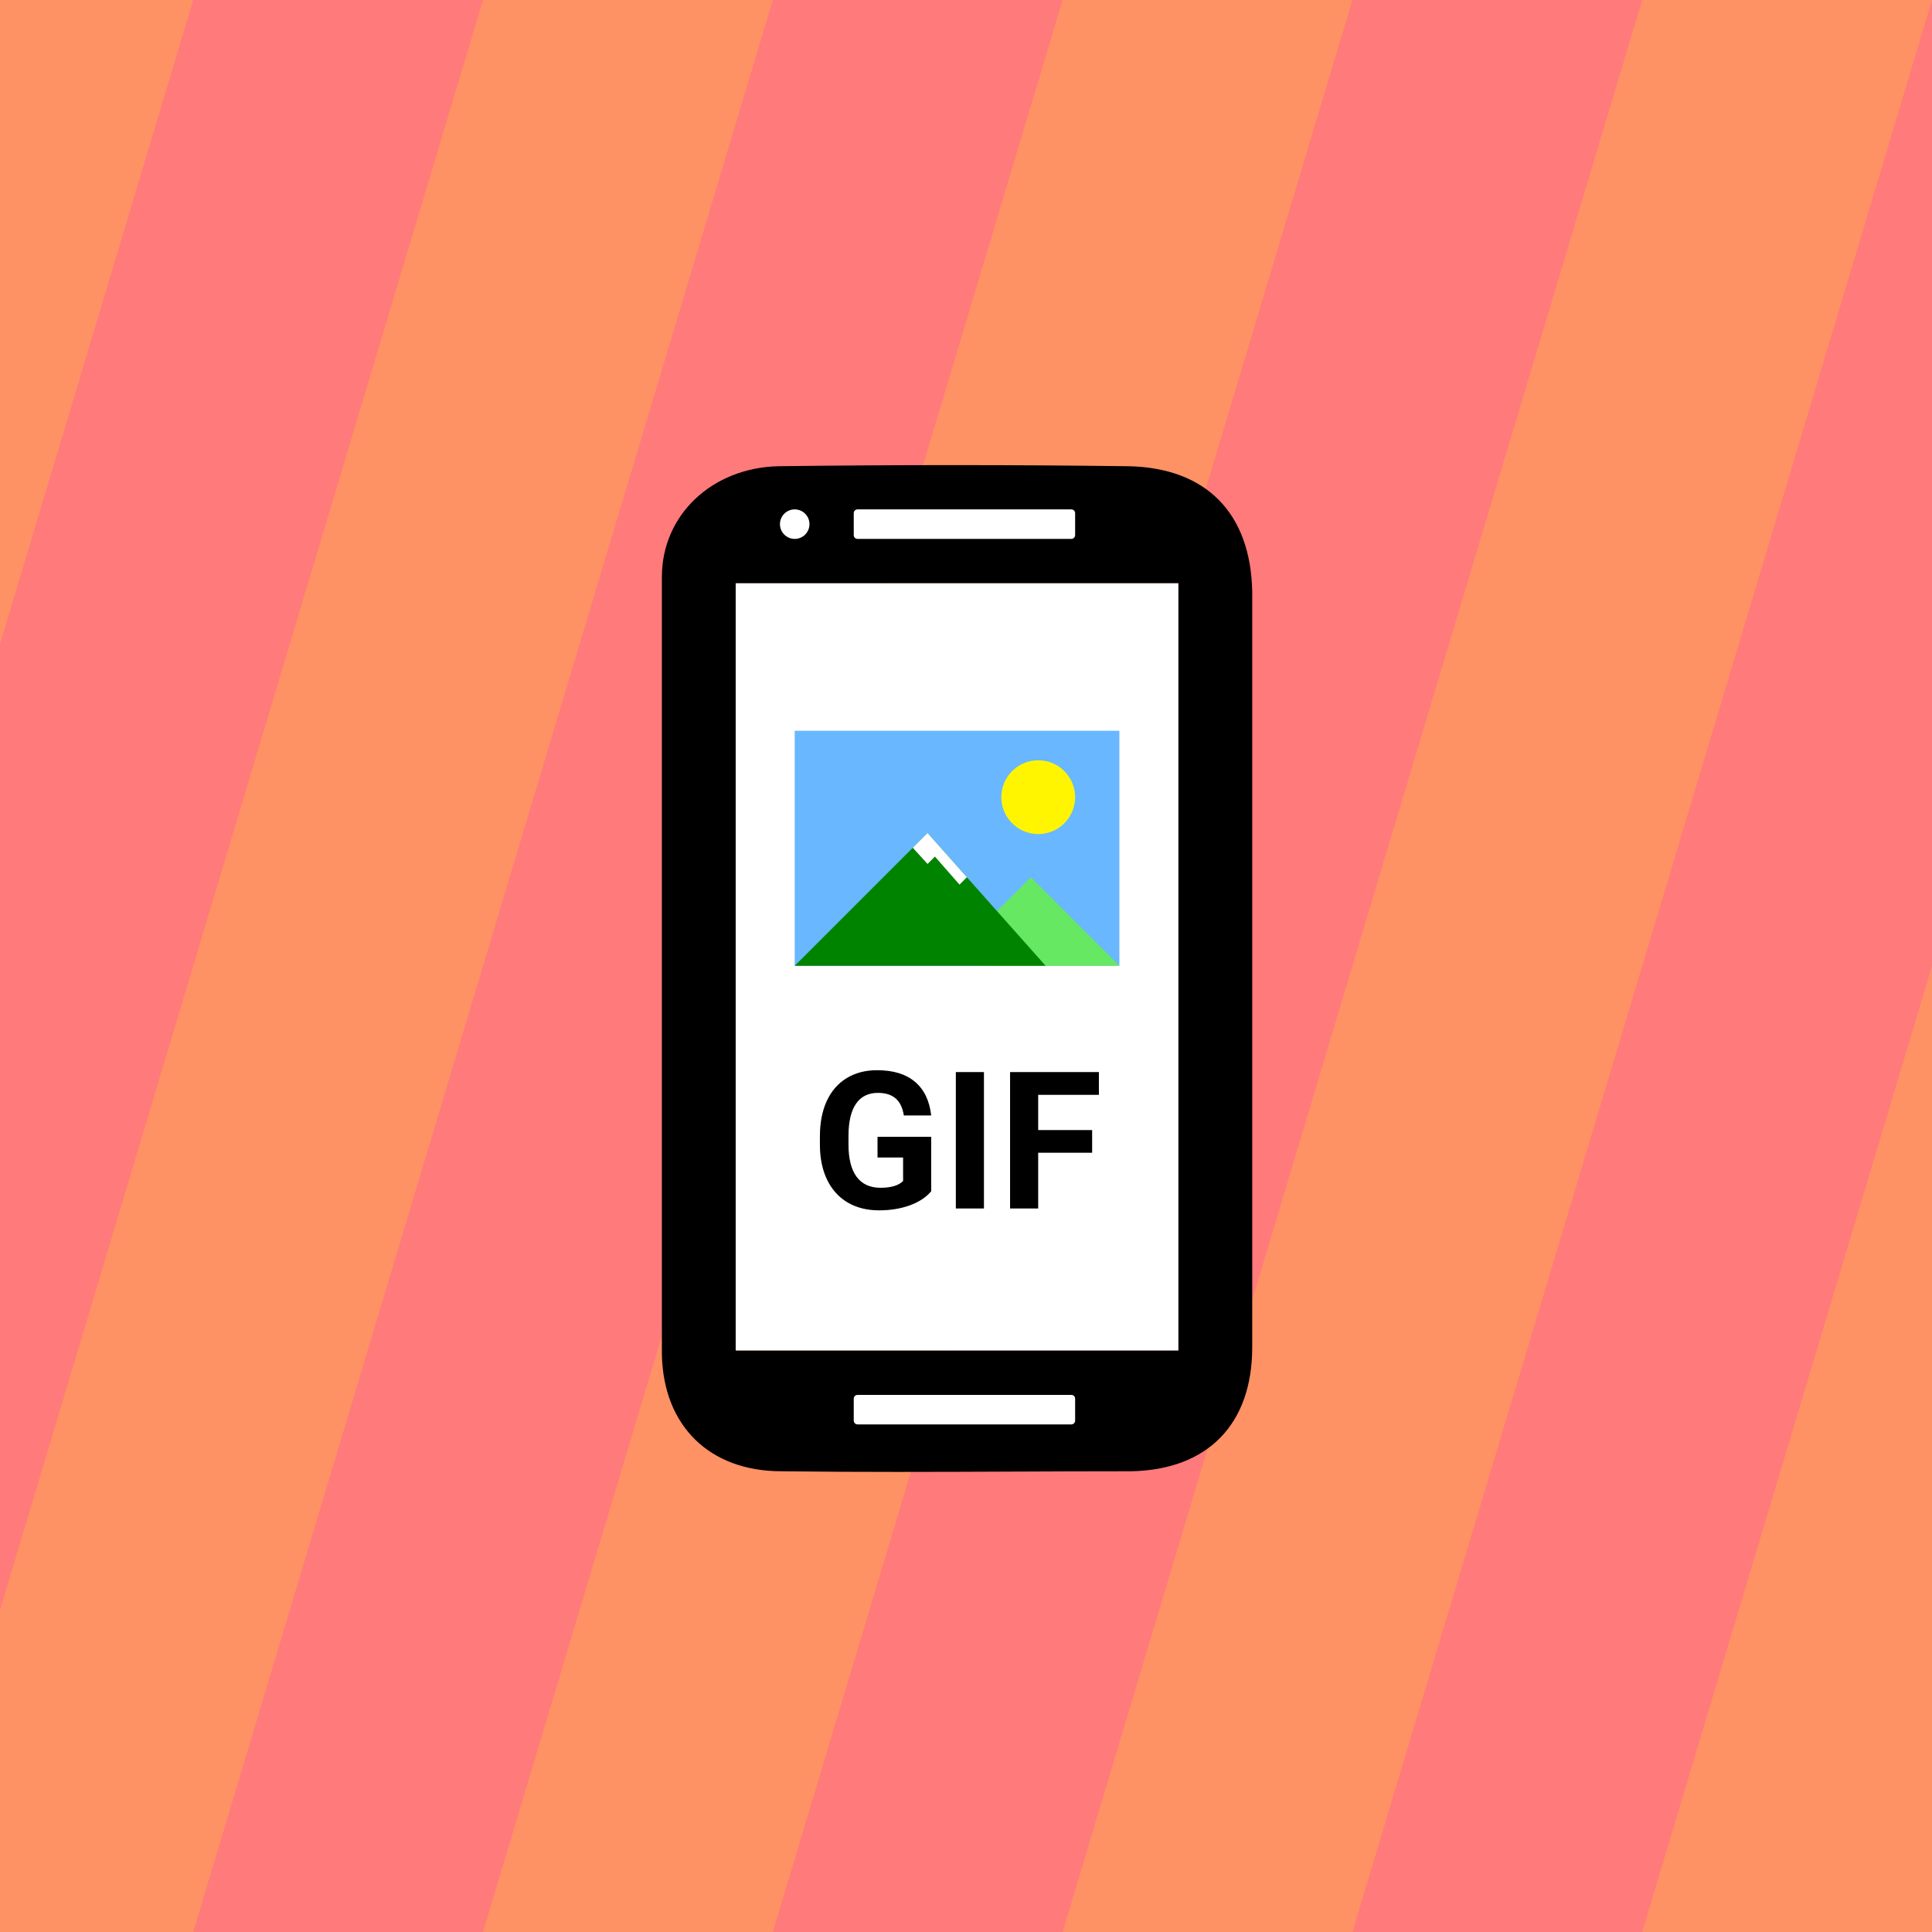
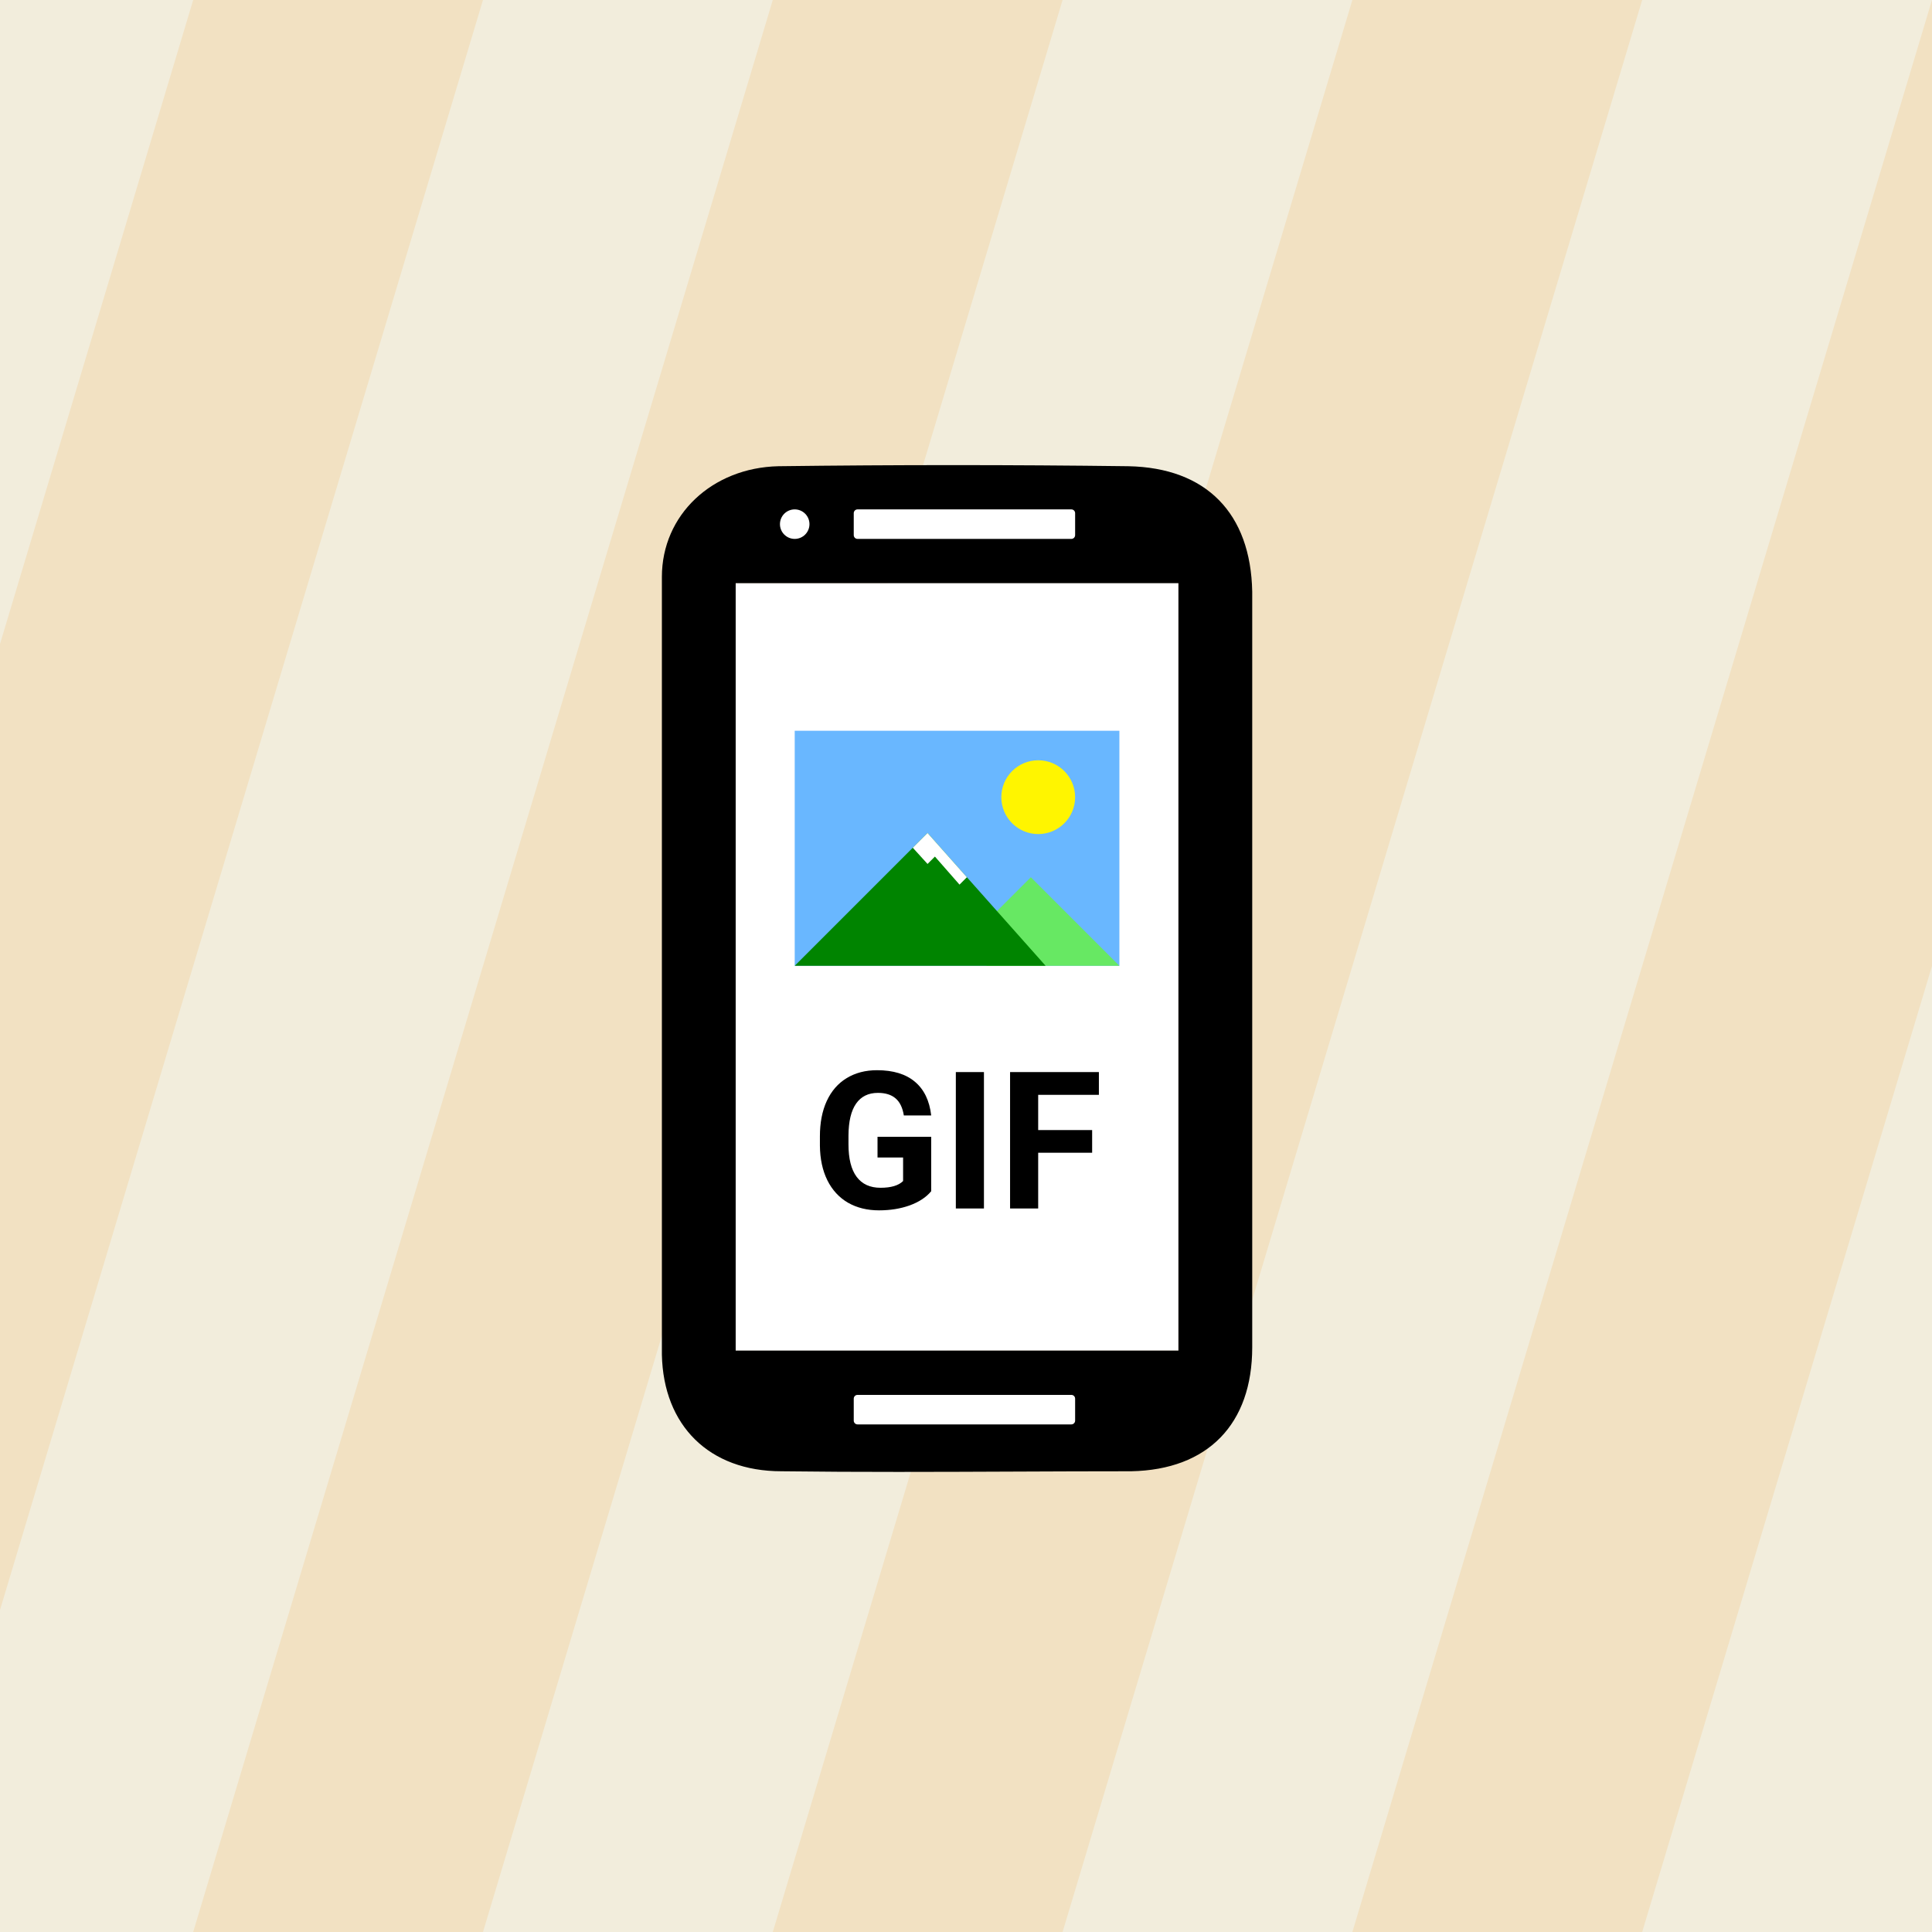
<svg xmlns="http://www.w3.org/2000/svg" width="512" height="512" viewBox="0 0 512 512" fill="none">
  <g clip-path="url(#clip0)">
    <g clip-path="url(#clip1)">
-       <path d="M0 0H614.4V512H0V0Z" fill="#FF7A7A" />
-       <path d="M0 170.667L51.2 0H0V170.667Z" fill="#FF9264" />
-       <path d="M0 426.667V512H51.2L204.8 0H128L0 426.667Z" fill="#FF9264" />
-       <path d="M281.6 0L128 512H204.8L358.4 0H281.6Z" fill="#FF9264" />
-       <path d="M435.2 0L281.6 512H358.4L512 0H435.2Z" fill="#FF9264" />
-       <path d="M588.8 0L435.2 512H512L614.4 170.667V0H588.8Z" fill="#FF9264" />
-       <path d="M614.4 426.667L588.8 512H614.4V426.667Z" fill="#FF9264" />
+       <rect width="614.4" height="512" fill="#F2E1C2" />
+       <path d="M0 170.667L51.2 0H0V170.667Z" fill="#F2EDDC" />
+       <path d="M0 426.667V512H51.2L204.8 0H128L0 426.667Z" fill="#F2EDDC" />
+       <path d="M281.6 0L128 512H204.8L358.4 0H281.6Z" fill="#F2EDDC" />
+       <path d="M435.2 0L281.6 512H358.4L512 0H435.2Z" fill="#F2EDDC" />
+       <path d="M588.8 0L435.2 512H512L614.4 170.667V0H588.8Z" fill="#F2EDDC" />
+       <path d="M614.4 426.667L588.8 512H614.4V426.667Z" fill="#F2EDDC" />
    </g>
    <g clip-path="url(#clip2)">
      <path d="M312.296 154.548H194.963V357.926H312.296V154.548Z" fill="white" />
      <path fill-rule="evenodd" clip-rule="evenodd" d="M331.852 357.046C331.852 377.384 320.119 389.508 299.781 389.899C289.481 389.899 279.182 389.943 268.883 389.986C248.284 390.073 227.686 390.16 207.087 389.899C187.923 389.899 175.799 377.775 175.407 359.001V152.886C175.407 136.459 188.705 123.944 206.305 123.553C237.203 123.161 268.101 123.161 298.998 123.553C319.727 123.944 331.461 136.068 331.852 156.797V357.046ZM312.296 357.926H194.963V154.548H312.296V357.926Z" fill="black" />
      <ellipse cx="210.607" cy="138.904" rx="3.911" ry="3.911" fill="white" />
      <rect x="226.252" y="134.993" width="58.667" height="7.822" rx="1" fill="white" />
      <rect x="226.252" y="369.659" width="58.667" height="7.822" rx="1" fill="white" />
      <g clip-path="url(#clip3)">
-         <rect x="210.607" y="193.659" width="86.044" height="62.285" fill="#69B7FF" />
+         <rect width="86.044" height="62.285" transform="translate(210.607 193.659)" fill="#69B7FF" />
        <path d="M273.185 232.477L261.452 244.21V255.944H296.652L273.185 232.477Z" fill="#67E863" />
        <path d="M245.807 220.744L210.607 255.944H277.096L245.807 220.744Z" fill="#008400" />
        <path d="M245.807 228.957L241.896 224.655L245.807 220.744L256.234 232.477L254.281 234.433L247.763 227.002L245.807 228.957Z" fill="white" />
        <ellipse cx="275.141" cy="211.259" rx="9.778" ry="9.778" fill="#FFF500" />
      </g>
      <path d="M246.778 315.691C245.437 317.296 243.542 318.546 241.092 319.439C238.643 320.317 235.928 320.755 232.949 320.755C229.821 320.755 227.074 320.077 224.707 318.719C222.357 317.346 220.536 315.36 219.245 312.761C217.971 310.163 217.317 307.109 217.284 303.6V301.142C217.284 297.534 217.888 294.414 219.096 291.783C220.321 289.135 222.075 287.115 224.359 285.725C226.66 284.318 229.349 283.615 232.428 283.615C236.715 283.615 240.066 284.641 242.483 286.693C244.899 288.729 246.331 291.7 246.778 295.606H239.528C239.197 293.537 238.461 292.023 237.319 291.063C236.193 290.103 234.637 289.623 232.651 289.623C230.119 289.623 228.191 290.575 226.867 292.478C225.543 294.381 224.872 297.211 224.856 300.969V303.277C224.856 307.068 225.576 309.931 227.016 311.867C228.456 313.804 230.566 314.772 233.346 314.772C236.144 314.772 238.138 314.176 239.33 312.984V306.753H232.552V301.266H246.778V315.691Z" fill="black" />
      <path d="M260.755 320.259H253.307V284.111H260.755V320.259Z" fill="black" />
      <path d="M289.429 305.487H275.129V320.259H267.681V284.111H291.217V290.144H275.129V299.479H289.429V305.487Z" fill="black" />
    </g>
  </g>
  <defs>
    <clipPath id="clip0">
-       <path d="M0 0H512V512H0V0Z" fill="white" />
+       <rect width="512" height="512" fill="white" />
    </clipPath>
    <clipPath id="clip1">
-       <path d="M0 0H614.4V512H0V0Z" fill="white" />
+       <rect width="614.4" height="512" fill="white" />
    </clipPath>
    <clipPath id="clip2">
-       <path d="M175.407 123.259H331.852V393.126H175.407V123.259Z" fill="white" />
+       <rect width="156.444" height="269.867" fill="white" transform="translate(175.407 123.259)" />
    </clipPath>
    <clipPath id="clip3">
-       <rect x="210.607" y="193.659" width="86.044" height="62.285" fill="white" />
+       <rect width="86.044" height="62.285" fill="white" transform="translate(210.607 193.659)" />
    </clipPath>
  </defs>
</svg>
